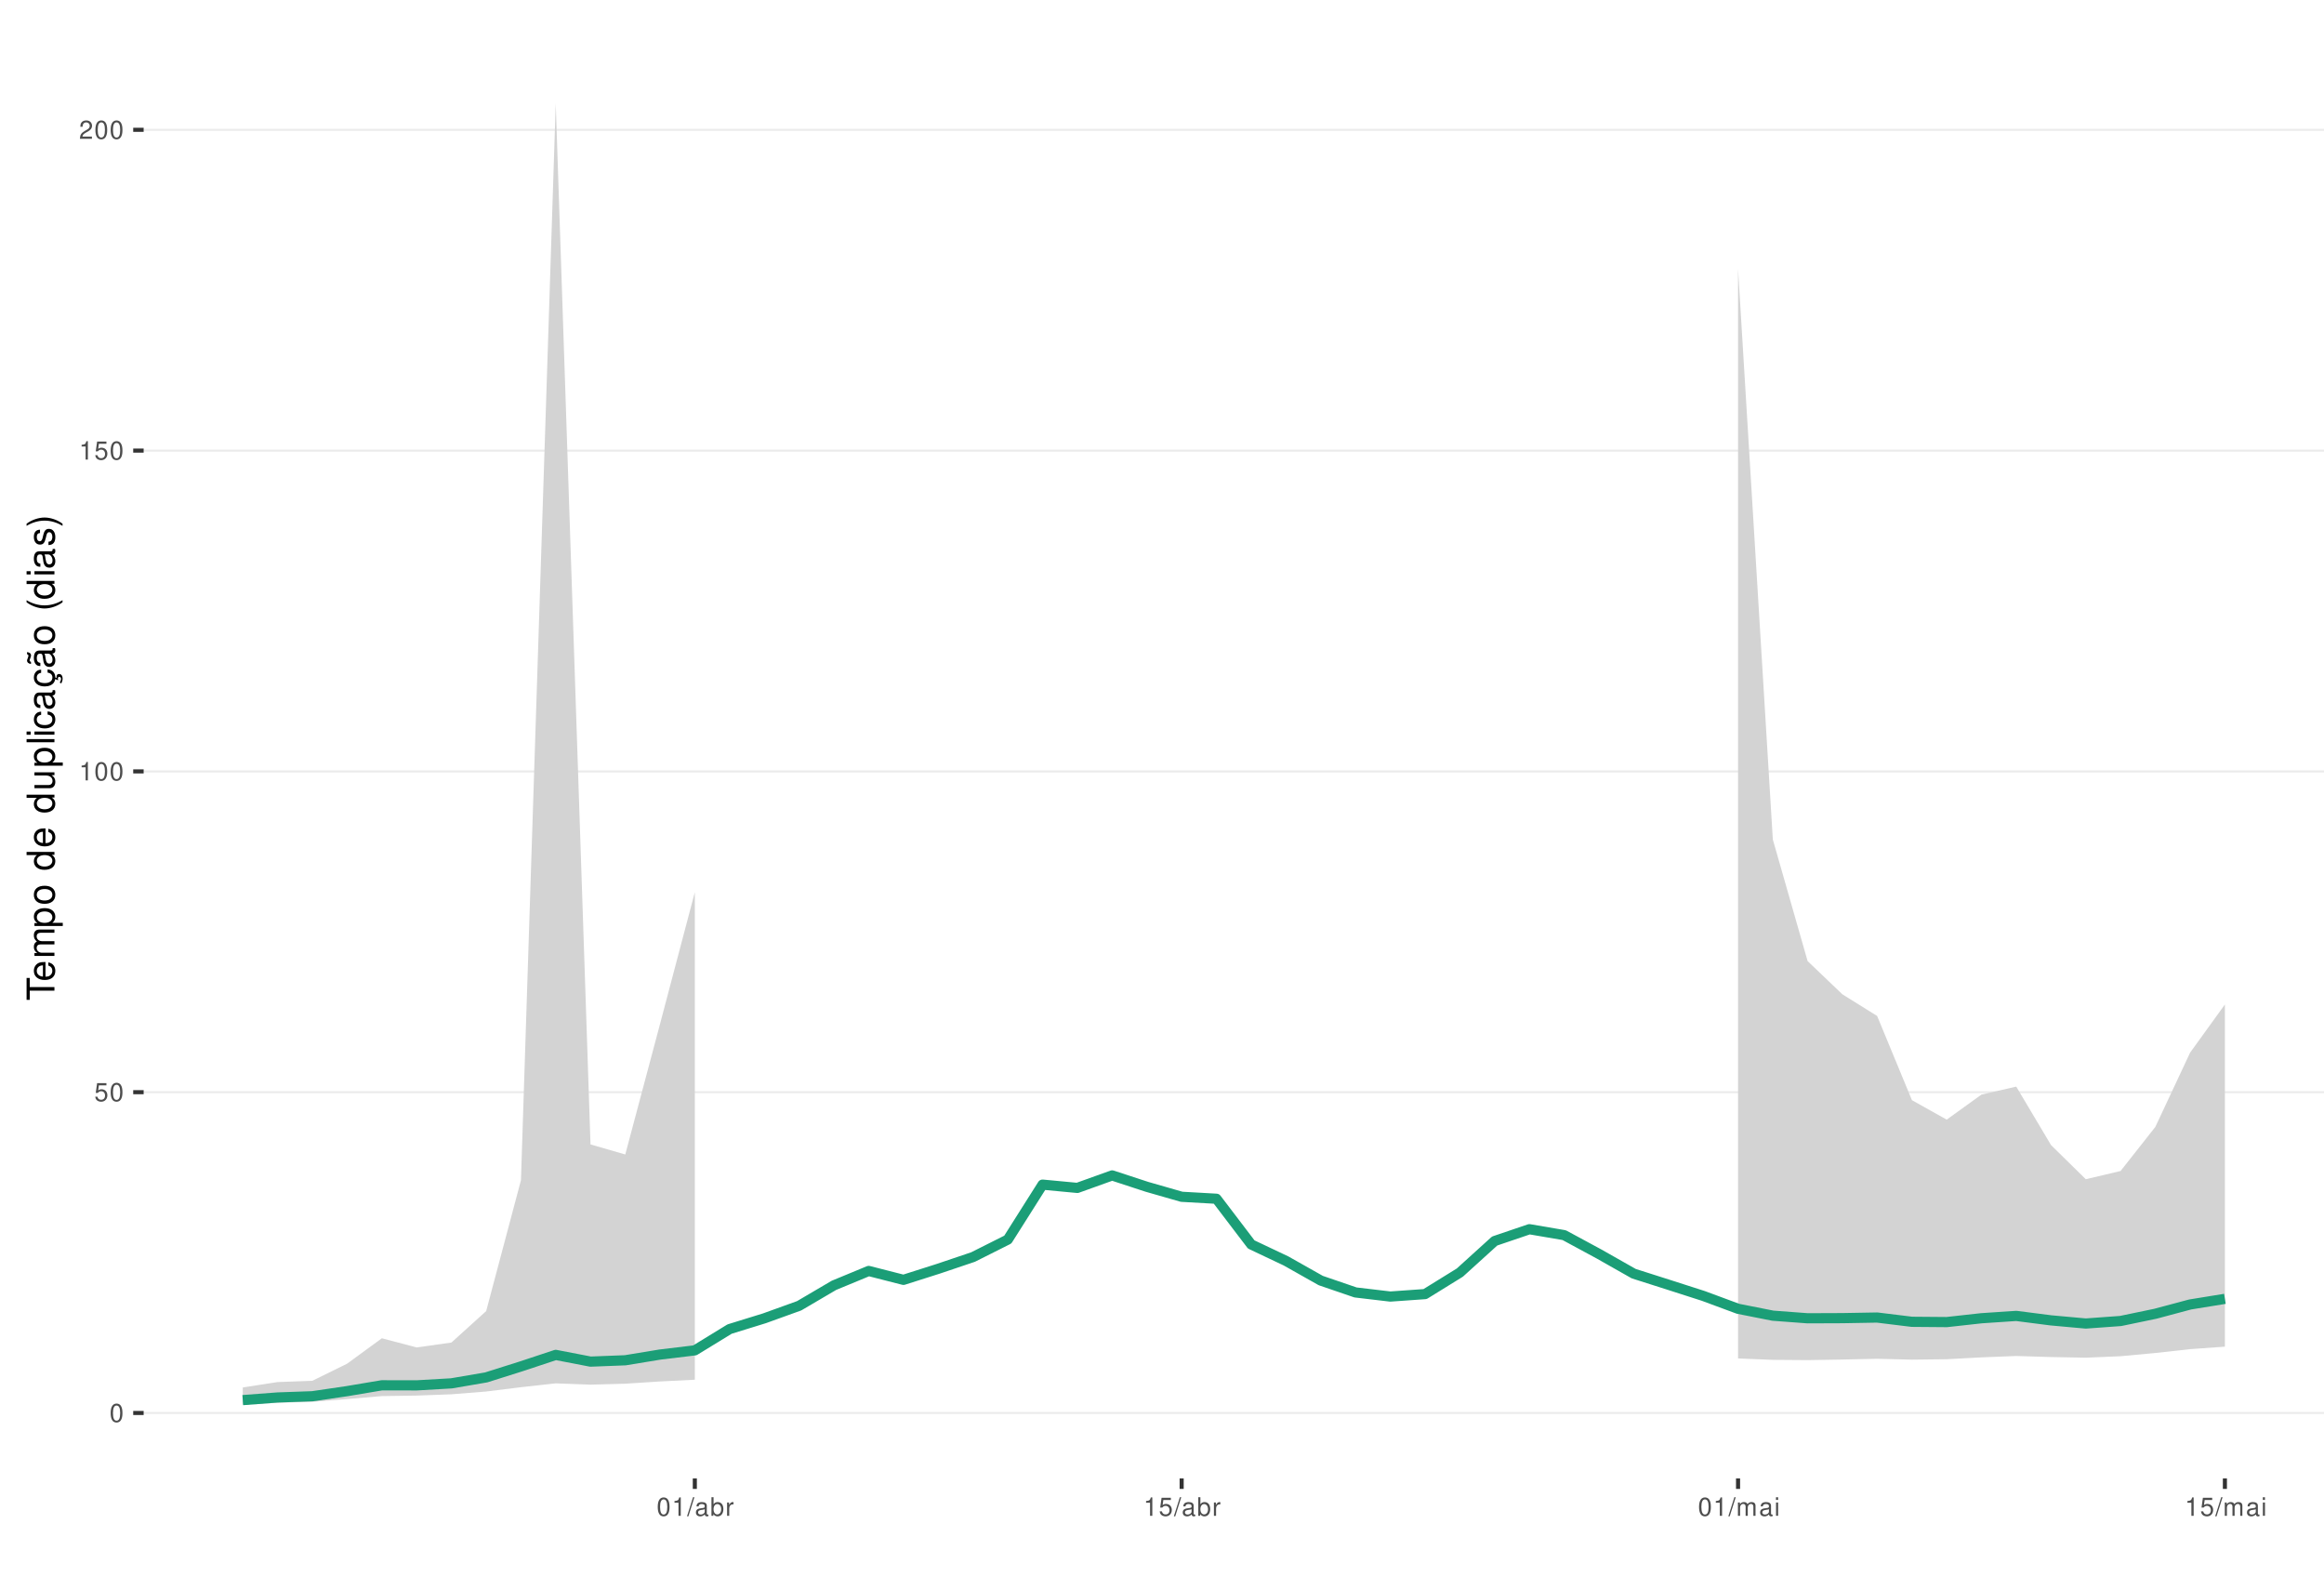
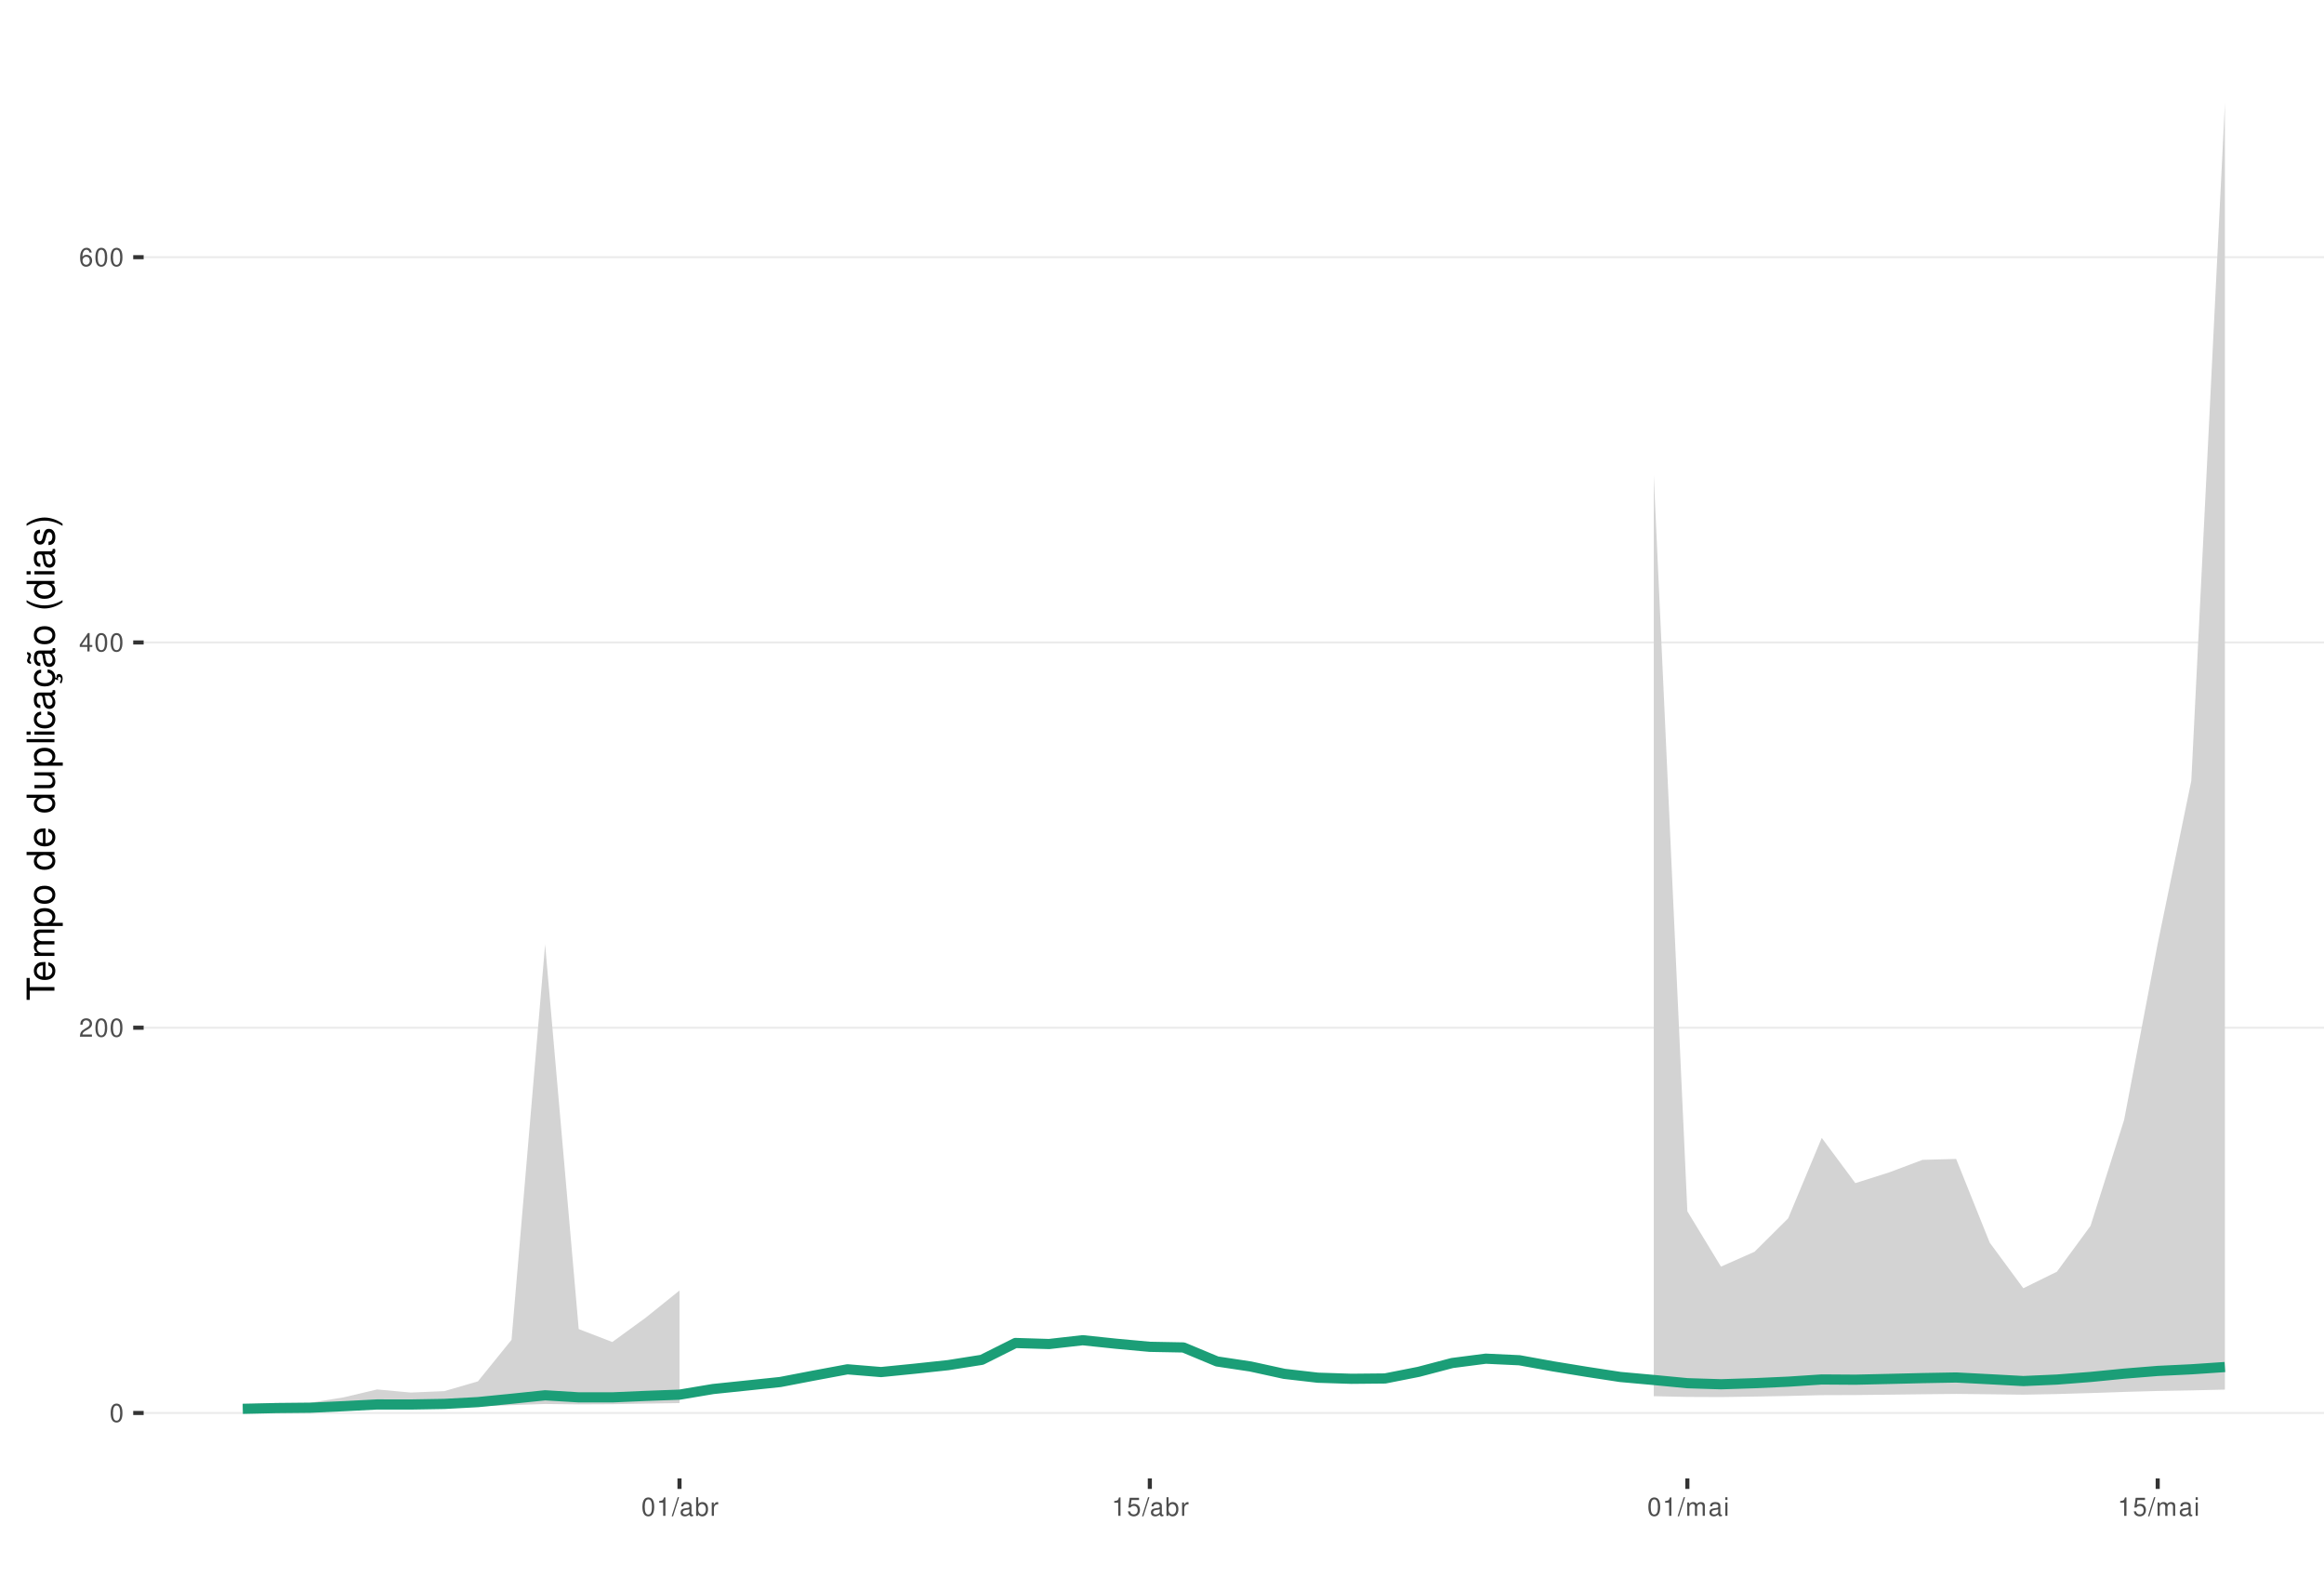
<svg xmlns="http://www.w3.org/2000/svg" xmlns:xlink="http://www.w3.org/1999/xlink" width="609pt" height="413pt" viewBox="0 0 609 413" version="1.1">
  <defs>
    <g>
      <symbol overflow="visible" id="glyph0-0">
        <path style="stroke:none;" d="" />
      </symbol>
      <symbol overflow="visible" id="glyph0-1">
        <path style="stroke:none;" d="M 1.828 -4.812 C 1.391 -4.812 0.984 -4.609 0.75 -4.281 C 0.438 -3.859 0.281 -3.219 0.281 -2.328 C 0.281 -0.703 0.812 0.156 1.828 0.156 C 2.828 0.156 3.375 -0.703 3.375 -2.297 C 3.375 -3.219 3.234 -3.844 2.922 -4.281 C 2.672 -4.625 2.281 -4.812 1.828 -4.812 Z M 1.828 -4.297 C 2.469 -4.297 2.781 -3.641 2.781 -2.344 C 2.781 -0.969 2.469 -0.328 1.812 -0.328 C 1.203 -0.328 0.891 -1 0.891 -2.328 C 0.891 -3.641 1.203 -4.297 1.828 -4.297 Z M 1.828 -4.297 " />
      </symbol>
      <symbol overflow="visible" id="glyph0-2">
+         <path style="stroke:none;" d="M 3.375 -0.578 L 0.891 -0.578 C 0.938 -0.984 1.156 -1.234 1.734 -1.578 L 2.406 -1.953 C 3.062 -2.328 3.406 -2.812 3.406 -3.406 C 3.406 -3.812 3.234 -4.188 2.969 -4.438 C 2.688 -4.688 2.344 -4.812 1.891 -4.812 C 1.297 -4.812 0.844 -4.594 0.578 -4.188 C 0.422 -3.938 0.344 -3.641 0.328 -3.141 L 0.922 -3.141 C 0.938 -3.469 0.984 -3.672 1.062 -3.828 C 1.219 -4.125 1.516 -4.297 1.875 -4.297 C 2.406 -4.297 2.797 -3.906 2.797 -3.391 C 2.797 -3.016 2.578 -2.672 2.156 -2.438 L 1.547 -2.078 C 0.562 -1.516 0.281 -1.062 0.219 0 L 3.375 0 Z M 3.375 -0.578 " />
+       </symbol>
+       <symbol overflow="visible" id="glyph0-3">
+         <path style="stroke:none;" d="M 2.172 -1.172 L 2.172 0 L 2.766 0 L 2.766 -1.172 L 3.469 -1.172 L 3.469 -1.688 L 2.766 -1.688 L 2.766 -4.812 L 2.328 -4.812 L 0.188 -1.781 L 0.188 -1.172 Z M 2.172 -1.688 L 0.703 -1.688 L 2.172 -3.812 Z M 2.172 -1.688 " />
+       </symbol>
+       <symbol overflow="visible" id="glyph0-4">
+         <path style="stroke:none;" d="M 3.312 -3.562 C 3.203 -4.344 2.703 -4.812 1.984 -4.812 C 1.453 -4.812 0.984 -4.562 0.719 -4.125 C 0.406 -3.656 0.281 -3.062 0.281 -2.203 C 0.281 -1.391 0.406 -0.875 0.688 -0.453 C 0.938 -0.047 1.344 0.156 1.875 0.156 C 2.766 0.156 3.422 -0.516 3.422 -1.453 C 3.422 -2.344 2.812 -2.969 1.969 -2.969 C 1.5 -2.969 1.141 -2.797 0.891 -2.438 C 0.891 -3.641 1.266 -4.297 1.938 -4.297 C 2.344 -4.297 2.641 -4.031 2.734 -3.562 Z M 1.891 -2.453 C 2.469 -2.453 2.812 -2.047 2.812 -1.406 C 2.812 -0.812 2.422 -0.359 1.875 -0.359 C 1.328 -0.359 0.922 -0.828 0.922 -1.438 C 0.922 -2.031 1.312 -2.453 1.891 -2.453 Z M 1.891 -2.453 " />
+       </symbol>
+       <symbol overflow="visible" id="glyph0-5">
+         <path style="stroke:none;" d="M 1.719 -3.422 L 1.719 0 L 2.312 0 L 2.312 -4.812 L 1.922 -4.812 C 1.719 -4.078 1.578 -3.969 0.672 -3.859 L 0.672 -3.422 Z M 1.719 -3.422 " />
+       </symbol>
+       <symbol overflow="visible" id="glyph0-6">
+         <path style="stroke:none;" d="M 1.531 -4.859 L -0.047 0.141 L 0.312 0.141 L 1.891 -4.859 Z M 1.531 -4.859 " />
+       </symbol>
+       <symbol overflow="visible" id="glyph0-7">
+         <path style="stroke:none;" d="M 3.562 -0.328 C 3.5 -0.312 3.469 -0.312 3.438 -0.312 C 3.25 -0.312 3.141 -0.406 3.141 -0.578 L 3.141 -2.641 C 3.141 -3.25 2.688 -3.594 1.828 -3.594 C 1.312 -3.594 0.906 -3.438 0.672 -3.188 C 0.516 -3 0.453 -2.797 0.438 -2.453 L 0.984 -2.453 C 1.031 -2.875 1.297 -3.078 1.812 -3.078 C 2.312 -3.078 2.594 -2.891 2.594 -2.562 L 2.594 -2.406 C 2.578 -2.172 2.469 -2.078 2.016 -2.031 C 1.219 -1.922 1.109 -1.891 0.891 -1.812 C 0.484 -1.641 0.281 -1.328 0.281 -0.875 C 0.281 -0.25 0.719 0.156 1.422 0.156 C 1.859 0.156 2.219 0 2.609 -0.359 C 2.656 0 2.828 0.156 3.188 0.156 C 3.297 0.156 3.375 0.141 3.562 0.094 Z M 2.594 -1.094 C 2.594 -0.906 2.531 -0.797 2.375 -0.641 C 2.141 -0.438 1.875 -0.328 1.547 -0.328 C 1.109 -0.328 0.859 -0.547 0.859 -0.891 C 0.859 -1.266 1.094 -1.438 1.703 -1.531 C 2.297 -1.609 2.406 -1.641 2.594 -1.719 Z M 2.594 -1.094 " />
+       </symbol>
+       <symbol overflow="visible" id="glyph0-8">
+         <path style="stroke:none;" d="M 0.359 -4.859 L 0.359 0 L 0.859 0 L 0.859 -0.453 C 1.125 -0.047 1.484 0.156 1.969 0.156 C 2.875 0.156 3.484 -0.594 3.484 -1.75 C 3.484 -2.891 2.922 -3.594 1.984 -3.594 C 1.516 -3.594 1.172 -3.406 0.906 -3.016 L 0.906 -4.859 Z M 1.891 -3.062 C 2.5 -3.062 2.906 -2.531 2.906 -1.703 C 2.906 -0.906 2.484 -0.359 1.891 -0.359 C 1.297 -0.359 0.906 -0.906 0.906 -1.719 C 0.906 -2.531 1.297 -3.062 1.891 -3.062 Z M 1.891 -3.062 " />
+       </symbol>
+       <symbol overflow="visible" id="glyph0-9">
+         <path style="stroke:none;" d="M 0.453 -3.484 L 0.453 0 L 1.016 0 L 1.016 -1.812 C 1.031 -2.656 1.375 -3.016 2.141 -3 L 2.141 -3.562 C 2.047 -3.578 1.984 -3.594 1.922 -3.594 C 1.562 -3.594 1.297 -3.375 0.969 -2.859 L 0.969 -3.484 Z M 0.453 -3.484 " />
+       </symbol>
+       <symbol overflow="visible" id="glyph0-10">
        <path style="stroke:none;" d="M 3.172 -4.719 L 0.734 -4.719 L 0.375 -2.156 L 0.922 -2.156 C 1.188 -2.469 1.422 -2.594 1.797 -2.594 C 2.422 -2.594 2.812 -2.156 2.812 -1.453 C 2.812 -0.781 2.422 -0.359 1.781 -0.359 C 1.266 -0.359 0.953 -0.625 0.812 -1.156 L 0.234 -1.156 C 0.312 -0.766 0.375 -0.578 0.516 -0.406 C 0.781 -0.047 1.266 0.156 1.797 0.156 C 2.75 0.156 3.422 -0.547 3.422 -1.531 C 3.422 -2.469 2.797 -3.109 1.891 -3.109 C 1.562 -3.109 1.297 -3.016 1.016 -2.828 L 1.203 -4.141 L 3.172 -4.141 Z M 3.172 -4.719 " />
      </symbol>
-       <symbol overflow="visible" id="glyph0-3">
-         <path style="stroke:none;" d="M 1.719 -3.422 L 1.719 0 L 2.312 0 L 2.312 -4.812 L 1.922 -4.812 C 1.719 -4.078 1.578 -3.969 0.672 -3.859 L 0.672 -3.422 Z M 1.719 -3.422 " />
-       </symbol>
-       <symbol overflow="visible" id="glyph0-4">
-         <path style="stroke:none;" d="M 3.375 -0.578 L 0.891 -0.578 C 0.938 -0.984 1.156 -1.234 1.734 -1.578 L 2.406 -1.953 C 3.062 -2.328 3.406 -2.812 3.406 -3.406 C 3.406 -3.812 3.234 -4.188 2.969 -4.438 C 2.688 -4.688 2.344 -4.812 1.891 -4.812 C 1.297 -4.812 0.844 -4.594 0.578 -4.188 C 0.422 -3.938 0.344 -3.641 0.328 -3.141 L 0.922 -3.141 C 0.938 -3.469 0.984 -3.672 1.062 -3.828 C 1.219 -4.125 1.516 -4.297 1.875 -4.297 C 2.406 -4.297 2.797 -3.906 2.797 -3.391 C 2.797 -3.016 2.578 -2.672 2.156 -2.438 L 1.547 -2.078 C 0.562 -1.516 0.281 -1.062 0.219 0 L 3.375 0 Z M 3.375 -0.578 " />
-       </symbol>
-       <symbol overflow="visible" id="glyph0-5">
-         <path style="stroke:none;" d="M 1.531 -4.859 L -0.047 0.141 L 0.312 0.141 L 1.891 -4.859 Z M 1.531 -4.859 " />
-       </symbol>
-       <symbol overflow="visible" id="glyph0-6">
-         <path style="stroke:none;" d="M 3.562 -0.328 C 3.5 -0.312 3.469 -0.312 3.438 -0.312 C 3.25 -0.312 3.141 -0.406 3.141 -0.578 L 3.141 -2.641 C 3.141 -3.25 2.688 -3.594 1.828 -3.594 C 1.312 -3.594 0.906 -3.438 0.672 -3.188 C 0.516 -3 0.453 -2.797 0.438 -2.453 L 0.984 -2.453 C 1.031 -2.875 1.297 -3.078 1.812 -3.078 C 2.312 -3.078 2.594 -2.891 2.594 -2.562 L 2.594 -2.406 C 2.578 -2.172 2.469 -2.078 2.016 -2.031 C 1.219 -1.922 1.109 -1.891 0.891 -1.812 C 0.484 -1.641 0.281 -1.328 0.281 -0.875 C 0.281 -0.25 0.719 0.156 1.422 0.156 C 1.859 0.156 2.219 0 2.609 -0.359 C 2.656 0 2.828 0.156 3.188 0.156 C 3.297 0.156 3.375 0.141 3.562 0.094 Z M 2.594 -1.094 C 2.594 -0.906 2.531 -0.797 2.375 -0.641 C 2.141 -0.438 1.875 -0.328 1.547 -0.328 C 1.109 -0.328 0.859 -0.547 0.859 -0.891 C 0.859 -1.266 1.094 -1.438 1.703 -1.531 C 2.297 -1.609 2.406 -1.641 2.594 -1.719 Z M 2.594 -1.094 " />
-       </symbol>
-       <symbol overflow="visible" id="glyph0-7">
-         <path style="stroke:none;" d="M 0.359 -4.859 L 0.359 0 L 0.859 0 L 0.859 -0.453 C 1.125 -0.047 1.484 0.156 1.969 0.156 C 2.875 0.156 3.484 -0.594 3.484 -1.75 C 3.484 -2.891 2.922 -3.594 1.984 -3.594 C 1.516 -3.594 1.172 -3.406 0.906 -3.016 L 0.906 -4.859 Z M 1.891 -3.062 C 2.5 -3.062 2.906 -2.531 2.906 -1.703 C 2.906 -0.906 2.484 -0.359 1.891 -0.359 C 1.297 -0.359 0.906 -0.906 0.906 -1.719 C 0.906 -2.531 1.297 -3.062 1.891 -3.062 Z M 1.891 -3.062 " />
-       </symbol>
-       <symbol overflow="visible" id="glyph0-8">
-         <path style="stroke:none;" d="M 0.453 -3.484 L 0.453 0 L 1.016 0 L 1.016 -1.812 C 1.031 -2.656 1.375 -3.016 2.141 -3 L 2.141 -3.562 C 2.047 -3.578 1.984 -3.594 1.922 -3.594 C 1.562 -3.594 1.297 -3.375 0.969 -2.859 L 0.969 -3.484 Z M 0.453 -3.484 " />
-       </symbol>
-       <symbol overflow="visible" id="glyph0-9">
+       <symbol overflow="visible" id="glyph0-11">
        <path style="stroke:none;" d="M 0.469 -3.484 L 0.469 0 L 1.031 0 L 1.031 -2.188 C 1.031 -2.703 1.391 -3.109 1.844 -3.109 C 2.25 -3.109 2.484 -2.844 2.484 -2.406 L 2.484 0 L 3.047 0 L 3.047 -2.188 C 3.047 -2.703 3.422 -3.109 3.875 -3.109 C 4.266 -3.109 4.516 -2.844 4.516 -2.406 L 4.516 0 L 5.078 0 L 5.078 -2.609 C 5.078 -3.234 4.719 -3.594 4.062 -3.594 C 3.594 -3.594 3.312 -3.453 2.984 -3.062 C 2.781 -3.422 2.5 -3.594 2.047 -3.594 C 1.578 -3.594 1.266 -3.422 0.984 -3 L 0.984 -3.484 Z M 0.469 -3.484 " />
      </symbol>
-       <symbol overflow="visible" id="glyph0-10">
+       <symbol overflow="visible" id="glyph0-12">
        <path style="stroke:none;" d="M 1 -3.484 L 0.453 -3.484 L 0.453 0 L 1 0 Z M 1 -4.859 L 0.438 -4.859 L 0.438 -4.156 L 1 -4.156 Z M 1 -4.859 " />
      </symbol>
      <symbol overflow="visible" id="glyph1-0">
        <path style="stroke:none;" d="" />
      </symbol>
      <symbol overflow="visible" id="glyph1-1">
        <path style="stroke:none;" d="M -6.469 -3.547 L -6.469 -5.938 L -7.297 -5.938 L -7.297 -0.203 L -6.469 -0.203 L -6.469 -2.609 L 0 -2.609 L 0 -3.547 Z M -6.469 -3.547 " />
      </symbol>
      <symbol overflow="visible" id="glyph1-2">
        <path style="stroke:none;" d="M -2.344 -5.125 C -3.141 -5.125 -3.625 -5.062 -4.016 -4.922 C -4.875 -4.578 -5.391 -3.781 -5.391 -2.797 C -5.391 -1.344 -4.281 -0.406 -2.547 -0.406 C -0.812 -0.406 0.234 -1.297 0.234 -2.781 C 0.234 -3.984 -0.453 -4.812 -1.594 -5.016 L -1.594 -4.188 C -0.906 -3.953 -0.547 -3.484 -0.547 -2.812 C -0.547 -2.281 -0.781 -1.828 -1.219 -1.547 C -1.516 -1.344 -1.812 -1.281 -2.344 -1.266 Z M -3.016 -1.297 C -3.984 -1.359 -4.625 -1.953 -4.625 -2.797 C -4.625 -3.641 -3.953 -4.234 -3.016 -4.234 Z M -3.016 -1.297 " />
      </symbol>
      <symbol overflow="visible" id="glyph1-3">
        <path style="stroke:none;" d="M -5.234 -0.703 L 0 -0.703 L 0 -1.547 L -3.297 -1.547 C -4.047 -1.547 -4.656 -2.094 -4.656 -2.766 C -4.656 -3.391 -4.281 -3.734 -3.609 -3.734 L 0 -3.734 L 0 -4.578 L -3.297 -4.578 C -4.047 -4.578 -4.656 -5.125 -4.656 -5.812 C -4.656 -6.422 -4.266 -6.781 -3.609 -6.781 L 0 -6.781 L 0 -7.625 L -3.938 -7.625 C -4.875 -7.625 -5.391 -7.078 -5.391 -6.094 C -5.391 -5.406 -5.188 -4.984 -4.594 -4.484 C -5.156 -4.188 -5.391 -3.766 -5.391 -3.078 C -5.391 -2.375 -5.125 -1.906 -4.5 -1.469 L -5.234 -1.469 Z M -5.234 -0.703 " />
      </symbol>
      <symbol overflow="visible" id="glyph1-4">
        <path style="stroke:none;" d="M 2.188 -0.547 L 2.188 -1.375 L -0.547 -1.375 C -0.016 -1.812 0.234 -2.312 0.234 -2.984 C 0.234 -4.344 -0.859 -5.234 -2.531 -5.234 C -4.297 -5.234 -5.391 -4.375 -5.391 -2.984 C -5.391 -2.266 -5.062 -1.703 -4.453 -1.312 L -5.234 -1.312 L -5.234 -0.547 Z M -4.609 -2.844 C -4.609 -3.766 -3.797 -4.359 -2.547 -4.359 C -1.359 -4.359 -0.547 -3.75 -0.547 -2.844 C -0.547 -1.953 -1.344 -1.375 -2.578 -1.375 C -3.812 -1.375 -4.609 -1.953 -4.609 -2.844 Z M -4.609 -2.844 " />
      </symbol>
      <symbol overflow="visible" id="glyph1-5">
        <path style="stroke:none;" d="M -5.391 -2.719 C -5.391 -1.234 -4.344 -0.359 -2.578 -0.359 C -0.812 -0.359 0.234 -1.234 0.234 -2.734 C 0.234 -4.203 -0.812 -5.094 -2.547 -5.094 C -4.359 -5.094 -5.391 -4.234 -5.391 -2.719 Z M -4.625 -2.734 C -4.625 -3.672 -3.844 -4.234 -2.547 -4.234 C -1.312 -4.234 -0.547 -3.656 -0.547 -2.734 C -0.547 -1.797 -1.312 -1.234 -2.578 -1.234 C -3.844 -1.234 -4.625 -1.797 -4.625 -2.734 Z M -4.625 -2.734 " />
      </symbol>
      <symbol overflow="visible" id="glyph1-6">
        <path style="stroke:none;" d="" />
      </symbol>
      <symbol overflow="visible" id="glyph1-7">
        <path style="stroke:none;" d="M -7.297 -4.953 L -7.297 -4.125 L -4.578 -4.125 C -5.109 -3.766 -5.391 -3.203 -5.391 -2.516 C -5.391 -1.156 -4.297 -0.266 -2.625 -0.266 C -0.859 -0.266 0.234 -1.125 0.234 -2.547 C 0.234 -3.266 -0.047 -3.766 -0.688 -4.203 L 0 -4.203 L 0 -4.953 Z M -4.609 -2.656 C -4.609 -3.547 -3.812 -4.125 -2.562 -4.125 C -1.344 -4.125 -0.547 -3.547 -0.547 -2.656 C -0.547 -1.734 -1.359 -1.125 -2.578 -1.125 C -3.797 -1.125 -4.609 -1.734 -4.609 -2.656 Z M -4.609 -2.656 " />
      </symbol>
      <symbol overflow="visible" id="glyph1-8">
        <path style="stroke:none;" d="M 0 -4.812 L -5.234 -4.812 L -5.234 -3.984 L -2.266 -3.984 C -1.203 -3.984 -0.5 -3.438 -0.5 -2.562 C -0.5 -1.906 -0.906 -1.484 -1.531 -1.484 L -5.234 -1.484 L -5.234 -0.656 L -1.203 -0.656 C -0.328 -0.656 0.234 -1.297 0.234 -2.312 C 0.234 -3.094 -0.047 -3.578 -0.734 -4.062 L 0 -4.062 Z M 0 -4.812 " />
      </symbol>
      <symbol overflow="visible" id="glyph1-9">
        <path style="stroke:none;" d="M -7.297 -1.516 L -7.297 -0.688 L 0 -0.688 L 0 -1.516 Z M -7.297 -1.516 " />
      </symbol>
      <symbol overflow="visible" id="glyph1-10">
        <path style="stroke:none;" d="M -5.234 -1.5 L -5.234 -0.672 L 0 -0.672 L 0 -1.5 Z M -7.297 -1.5 L -7.297 -0.656 L -6.234 -0.656 L -6.234 -1.5 Z M -7.297 -1.5 " />
      </symbol>
      <symbol overflow="visible" id="glyph1-11">
        <path style="stroke:none;" d="M -3.484 -4.703 C -3.984 -4.672 -4.312 -4.562 -4.609 -4.359 C -5.094 -4 -5.391 -3.375 -5.391 -2.641 C -5.391 -1.219 -4.266 -0.312 -2.531 -0.312 C -0.844 -0.312 0.234 -1.203 0.234 -2.625 C 0.234 -3.875 -0.516 -4.672 -1.797 -4.766 L -1.797 -3.938 C -0.953 -3.797 -0.547 -3.359 -0.547 -2.656 C -0.547 -1.734 -1.297 -1.188 -2.531 -1.188 C -3.844 -1.188 -4.625 -1.719 -4.625 -2.625 C -4.625 -3.328 -4.203 -3.766 -3.484 -3.875 Z M -3.484 -4.703 " />
      </symbol>
      <symbol overflow="visible" id="glyph1-12">
        <path style="stroke:none;" d="M -0.484 -5.344 C -0.469 -5.266 -0.469 -5.219 -0.469 -5.172 C -0.469 -4.875 -0.625 -4.719 -0.875 -4.719 L -3.953 -4.719 C -4.891 -4.719 -5.391 -4.047 -5.391 -2.75 C -5.391 -1.984 -5.172 -1.375 -4.781 -1.016 C -4.516 -0.766 -4.203 -0.672 -3.688 -0.656 L -3.688 -1.484 C -4.328 -1.562 -4.625 -1.938 -4.625 -2.719 C -4.625 -3.484 -4.344 -3.891 -3.844 -3.891 L -3.625 -3.891 C -3.266 -3.875 -3.125 -3.703 -3.047 -3.016 C -2.891 -1.844 -2.844 -1.656 -2.719 -1.344 C -2.453 -0.734 -2 -0.422 -1.312 -0.422 C -0.375 -0.422 0.234 -1.078 0.234 -2.141 C 0.234 -2.797 0 -3.328 -0.547 -3.922 C 0 -3.984 0.234 -4.234 0.234 -4.781 C 0.234 -4.953 0.203 -5.062 0.141 -5.344 Z M -1.656 -3.891 C -1.375 -3.891 -1.203 -3.812 -0.969 -3.562 C -0.656 -3.219 -0.5 -2.812 -0.5 -2.312 C -0.5 -1.672 -0.812 -1.297 -1.344 -1.297 C -1.891 -1.297 -2.172 -1.656 -2.297 -2.547 C -2.422 -3.438 -2.453 -3.609 -2.594 -3.891 Z M -1.656 -3.891 " />
      </symbol>
      <symbol overflow="visible" id="glyph1-13">
        <path style="stroke:none;" d="M 0.234 -2.641 C 0.234 -3.875 -0.547 -4.703 -1.797 -4.766 L -1.797 -3.938 C -0.953 -3.797 -0.531 -3.359 -0.531 -2.656 C -0.531 -1.734 -1.281 -1.188 -2.516 -1.188 C -3.844 -1.188 -4.625 -1.719 -4.625 -2.625 C -4.625 -3.328 -4.203 -3.766 -3.484 -3.875 L -3.484 -4.703 C -3.984 -4.672 -4.312 -4.562 -4.609 -4.359 C -5.094 -4 -5.391 -3.375 -5.391 -2.641 C -5.391 -1.219 -4.266 -0.312 -2.531 -0.312 C -1.469 -0.312 -0.625 -0.672 -0.156 -1.312 C 0.047 -1.594 0.125 -1.812 0.203 -2.25 L 0.922 -1.938 L 0.984 -2.062 C 0.938 -2.188 0.906 -2.25 0.906 -2.375 C 0.906 -2.656 1.047 -2.828 1.281 -2.828 C 1.547 -2.828 1.734 -2.594 1.734 -2.297 C 1.734 -2.031 1.672 -1.844 1.438 -1.406 L 1.406 -1.312 L 1.812 -1.094 C 2.078 -1.75 2.141 -1.953 2.141 -2.344 C 2.141 -3.109 1.781 -3.578 1.203 -3.578 C 0.781 -3.578 0.547 -3.297 0.547 -2.797 C 0.547 -2.703 0.547 -2.641 0.562 -2.516 Z M 0.234 -2.641 " />
      </symbol>
      <symbol overflow="visible" id="glyph1-14">
        <path style="stroke:none;" d="M -0.484 -5.344 C -0.469 -5.266 -0.469 -5.219 -0.469 -5.172 C -0.469 -4.875 -0.625 -4.719 -0.875 -4.719 L -3.953 -4.719 C -4.891 -4.719 -5.391 -4.047 -5.391 -2.75 C -5.391 -1.984 -5.172 -1.375 -4.781 -1.016 C -4.516 -0.766 -4.203 -0.672 -3.688 -0.656 L -3.688 -1.484 C -4.328 -1.562 -4.625 -1.938 -4.625 -2.719 C -4.625 -3.484 -4.344 -3.891 -3.844 -3.891 L -3.625 -3.891 C -3.266 -3.875 -3.125 -3.703 -3.047 -3.016 C -2.891 -1.844 -2.844 -1.656 -2.719 -1.344 C -2.453 -0.734 -2 -0.422 -1.312 -0.422 C -0.375 -0.422 0.234 -1.078 0.234 -2.141 C 0.234 -2.797 0 -3.328 -0.547 -3.922 C 0 -3.984 0.234 -4.234 0.234 -4.781 C 0.234 -4.953 0.203 -5.062 0.141 -5.344 Z M -1.656 -3.891 C -1.375 -3.891 -1.203 -3.812 -0.969 -3.562 C -0.656 -3.219 -0.5 -2.812 -0.5 -2.312 C -0.5 -1.672 -0.812 -1.297 -1.344 -1.297 C -1.891 -1.297 -2.172 -1.656 -2.297 -2.547 C -2.422 -3.438 -2.453 -3.609 -2.594 -3.891 Z M -7.172 -3.75 C -6.922 -3.672 -6.812 -3.547 -6.812 -3.375 C -6.812 -3.25 -6.875 -2.984 -6.984 -2.734 C -7.156 -2.312 -7.172 -2.25 -7.172 -2.047 C -7.172 -1.594 -6.797 -1.297 -6.141 -1.188 L -6.141 -1.766 C -6.375 -1.812 -6.5 -1.938 -6.5 -2.094 C -6.5 -2.203 -6.469 -2.344 -6.375 -2.578 C -6.156 -3.156 -6.125 -3.234 -6.125 -3.438 C -6.125 -3.922 -6.484 -4.219 -7.172 -4.312 Z M -7.172 -3.75 " />
      </symbol>
      <symbol overflow="visible" id="glyph1-15">
        <path style="stroke:none;" d="M -7.297 -2.359 C -5.984 -1.359 -4.156 -0.734 -2.594 -0.734 C -1.016 -0.734 0.812 -1.359 2.125 -2.359 L 2.125 -2.906 C 0.688 -2.031 -0.984 -1.547 -2.594 -1.547 C -4.188 -1.547 -5.875 -2.031 -7.297 -2.906 Z M -7.297 -2.359 " />
      </symbol>
      <symbol overflow="visible" id="glyph1-16">
        <path style="stroke:none;" d="M -3.781 -4.375 C -4.812 -4.375 -5.391 -3.688 -5.391 -2.484 C -5.391 -1.266 -4.766 -0.469 -3.797 -0.469 C -2.969 -0.469 -2.578 -0.891 -2.281 -2.125 L -2.094 -2.906 C -1.953 -3.484 -1.734 -3.719 -1.375 -3.719 C -0.875 -3.719 -0.547 -3.234 -0.547 -2.5 C -0.547 -2.047 -0.672 -1.672 -0.891 -1.453 C -1.047 -1.328 -1.188 -1.266 -1.562 -1.219 L -1.562 -0.344 C -0.344 -0.375 0.234 -1.062 0.234 -2.438 C 0.234 -3.75 -0.422 -4.594 -1.438 -4.594 C -2.203 -4.594 -2.641 -4.156 -2.891 -3.109 L -3.078 -2.312 C -3.234 -1.625 -3.453 -1.344 -3.828 -1.344 C -4.312 -1.344 -4.625 -1.766 -4.625 -2.453 C -4.625 -3.125 -4.328 -3.484 -3.781 -3.5 Z M -3.781 -4.375 " />
      </symbol>
      <symbol overflow="visible" id="glyph1-17">
        <path style="stroke:none;" d="M 2.125 -0.938 C 0.812 -1.938 -1.016 -2.562 -2.578 -2.562 C -4.156 -2.562 -5.984 -1.938 -7.297 -0.938 L -7.297 -0.375 C -5.859 -1.266 -4.188 -1.75 -2.578 -1.75 C -0.984 -1.75 0.703 -1.266 2.125 -0.375 Z M 2.125 -0.938 " />
      </symbol>
    </g>
    <clipPath id="clip1">
      <path d="M 37.645 9.961 L 609 9.961 L 609 387.328 L 37.645 387.328 Z M 37.645 9.961 " />
    </clipPath>
    <clipPath id="clip2">
      <path d="M 37.645 369 L 609 369 L 609 371 L 37.645 371 Z M 37.645 369 " />
    </clipPath>
    <clipPath id="clip3">
-       <path d="M 37.645 285 L 609 285 L 609 287 L 37.645 287 Z M 37.645 285 " />
+       <path d="M 37.645 268 L 609 268 L 609 270 L 37.645 270 Z M 37.645 268 " />
    </clipPath>
    <clipPath id="clip4">
-       <path d="M 37.645 201 L 609 201 L 609 203 L 37.645 203 Z M 37.645 201 " />
+       <path d="M 37.645 168 L 609 168 L 609 169 L 37.645 169 Z M 37.645 168 " />
    </clipPath>
    <clipPath id="clip5">
-       <path d="M 37.645 117 L 609 117 L 609 119 L 37.645 119 Z M 37.645 117 " />
-     </clipPath>
-     <clipPath id="clip6">
-       <path d="M 37.645 33 L 609 33 L 609 35 L 37.645 35 Z M 37.645 33 " />
+       <path d="M 37.645 67 L 609 67 L 609 68 L 37.645 68 Z M 37.645 67 " />
    </clipPath>
  </defs>
  <g id="surface79">
    <rect x="0" y="0" width="609" height="413" style="fill:rgb(100%,100%,100%);fill-opacity:1;stroke:none;" />
    <rect x="0" y="0" width="609" height="413" style="fill:rgb(100%,100%,100%);fill-opacity:1;stroke:none;" />
    <path style="fill:none;stroke-width:1.067;stroke-linecap:round;stroke-linejoin:round;stroke:rgb(100%,100%,100%);stroke-opacity:1;stroke-miterlimit:10;" d="M 0 413 L 609 413 L 609 0 L 0 0 Z M 0 413 " />
    <g clip-path="url(#clip1)" clip-rule="nonzero">
      <path style=" stroke:none;fill-rule:nonzero;fill:rgb(100%,100%,100%);fill-opacity:1;" d="M 37.645 387.328 L 609 387.328 L 609 9.961 L 37.645 9.961 Z M 37.645 387.328 " />
    </g>
    <g clip-path="url(#clip2)" clip-rule="nonzero">
      <path style="fill:none;stroke-width:0.533;stroke-linecap:butt;stroke-linejoin:round;stroke:rgb(92.157%,92.157%,92.157%);stroke-opacity:1;stroke-miterlimit:10;" d="M 37.645 370.176 L 609 370.176 " />
    </g>
    <g clip-path="url(#clip3)" clip-rule="nonzero">
-       <path style="fill:none;stroke-width:0.533;stroke-linecap:butt;stroke-linejoin:round;stroke:rgb(92.157%,92.157%,92.157%);stroke-opacity:1;stroke-miterlimit:10;" d="M 37.645 286.133 L 609 286.133 " />
+       <path style="fill:none;stroke-width:0.533;stroke-linecap:butt;stroke-linejoin:round;stroke:rgb(92.157%,92.157%,92.157%);stroke-opacity:1;stroke-miterlimit:10;" d="M 37.645 269.242 L 609 269.242 " />
    </g>
    <g clip-path="url(#clip4)" clip-rule="nonzero">
-       <path style="fill:none;stroke-width:0.533;stroke-linecap:butt;stroke-linejoin:round;stroke:rgb(92.157%,92.157%,92.157%);stroke-opacity:1;stroke-miterlimit:10;" d="M 37.645 202.094 L 609 202.094 " />
+       <path style="fill:none;stroke-width:0.533;stroke-linecap:butt;stroke-linejoin:round;stroke:rgb(92.157%,92.157%,92.157%);stroke-opacity:1;stroke-miterlimit:10;" d="M 37.645 168.312 L 609 168.312 " />
    </g>
    <g clip-path="url(#clip5)" clip-rule="nonzero">
-       <path style="fill:none;stroke-width:0.533;stroke-linecap:butt;stroke-linejoin:round;stroke:rgb(92.157%,92.157%,92.157%);stroke-opacity:1;stroke-miterlimit:10;" d="M 37.645 118.051 L 609 118.051 " />
-     </g>
-     <g clip-path="url(#clip6)" clip-rule="nonzero">
-       <path style="fill:none;stroke-width:0.533;stroke-linecap:butt;stroke-linejoin:round;stroke:rgb(92.157%,92.157%,92.157%);stroke-opacity:1;stroke-miterlimit:10;" d="M 37.645 34.012 L 609 34.012 " />
-     </g>
-     <path style=" stroke:none;fill-rule:nonzero;fill:rgb(82.745%,82.745%,82.745%);fill-opacity:1;" d="M 63.617 363.492 L 72.727 362.078 L 81.84 361.746 L 90.953 357.262 L 100.066 350.602 L 109.18 353.004 L 118.289 351.723 L 127.402 343.477 L 136.516 309.199 L 145.629 27.117 L 154.742 299.82 L 163.852 302.453 L 172.965 268.246 L 182.078 233.742 L 182.078 361.461 L 172.965 361.918 L 163.852 362.504 L 154.742 362.754 L 145.629 362.414 L 136.516 363.422 L 127.402 364.551 L 118.289 365.281 L 109.18 365.617 L 100.066 365.75 L 90.953 366.527 L 81.84 367.242 L 72.727 367.496 L 63.617 367.957 Z M 63.617 363.492 " />
-     <path style=" stroke:none;fill-rule:nonzero;fill:rgb(82.745%,82.745%,82.745%);fill-opacity:1;" d="M 455.453 70.406 L 464.566 219.934 L 473.68 251.789 L 482.793 260.492 L 491.902 266.168 L 501.016 288.223 L 510.129 293.324 L 519.242 286.758 L 528.355 284.676 L 537.465 299.984 L 546.578 308.934 L 555.691 306.781 L 564.805 295.227 L 573.918 275.766 L 583.031 263.156 L 583.031 352.801 L 573.918 353.449 L 564.805 354.461 L 555.691 355.305 L 546.578 355.691 L 537.465 355.52 L 528.355 355.246 L 519.242 355.605 L 510.129 356.094 L 501.016 356.203 L 491.902 355.973 L 482.793 356.176 L 473.68 356.328 L 464.566 356.258 L 455.453 355.887 Z M 455.453 70.406 " />
-     <path style="fill:none;stroke-width:2.667;stroke-linecap:butt;stroke-linejoin:round;stroke:rgb(10.588%,61.961%,46.667%);stroke-opacity:1;stroke-miterlimit:10;" d="M 63.617 366.805 L 72.727 366.117 L 81.84 365.793 L 90.953 364.453 L 100.066 362.922 L 109.18 362.941 L 118.289 362.414 L 127.402 360.855 L 136.516 357.98 L 145.629 354.961 L 154.742 356.719 L 163.852 356.367 L 172.965 354.867 L 182.078 353.77 L 191.191 348.191 L 200.305 345.375 L 209.418 342.09 L 218.527 336.738 L 227.641 332.969 L 236.754 335.297 L 245.867 332.398 L 254.98 329.324 L 264.09 324.75 L 273.203 310.352 L 282.316 311.211 L 291.43 307.938 L 300.543 310.922 L 309.652 313.535 L 318.766 314.051 L 327.879 326.023 L 336.992 330.34 L 346.105 335.48 L 355.215 338.598 L 364.328 339.672 L 373.441 339.027 L 382.555 333.391 L 391.668 325.125 L 400.777 322.031 L 409.891 323.586 L 419.004 328.512 L 428.117 333.676 L 437.23 336.578 L 446.34 339.504 L 455.453 342.879 L 464.566 344.684 L 473.68 345.367 L 482.793 345.332 L 491.902 345.172 L 501.016 346.289 L 510.129 346.363 L 519.242 345.355 L 528.355 344.746 L 537.465 345.914 L 546.578 346.738 L 555.691 346.078 L 564.805 344.184 L 573.918 341.75 L 583.031 340.273 " />
+       <path style="fill:none;stroke-width:0.533;stroke-linecap:butt;stroke-linejoin:round;stroke:rgb(92.157%,92.157%,92.157%);stroke-opacity:1;stroke-miterlimit:10;" d="M 37.645 67.379 L 609 67.379 " />
+     </g>
+     <path style=" stroke:none;fill-rule:nonzero;fill:rgb(82.745%,82.745%,82.745%);fill-opacity:1;" d="M 63.617 367.945 L 72.418 367.555 L 81.223 367.492 L 90.027 366.086 L 98.832 364.008 L 107.633 364.824 L 116.438 364.449 L 125.242 361.891 L 134.043 351.012 L 142.848 247.406 L 151.652 348.195 L 160.457 351.582 L 169.258 345.172 L 178.062 338.09 L 178.062 367.586 L 169.258 367.723 L 160.457 367.883 L 151.652 367.926 L 142.848 367.82 L 134.043 368.125 L 125.242 368.461 L 116.438 368.684 L 107.633 368.781 L 98.832 368.816 L 90.027 369.051 L 81.223 369.262 L 72.418 369.336 L 63.617 369.465 Z M 63.617 367.945 " />
+     <path style=" stroke:none;fill-rule:nonzero;fill:rgb(82.745%,82.745%,82.745%);fill-opacity:1;" d="M 433.367 124.457 L 442.172 317.344 L 450.977 331.832 L 459.777 327.938 L 468.582 319.184 L 477.387 298.109 L 486.191 309.953 L 494.992 307.168 L 503.797 303.859 L 512.602 303.621 L 521.402 325.547 L 530.207 337.496 L 539.012 333.16 L 547.816 321.152 L 556.617 293.402 L 565.422 247.215 L 574.227 204.559 L 583.031 27.117 L 583.031 364.051 L 574.227 364.254 L 565.422 364.41 L 556.617 364.656 L 547.816 364.957 L 539.012 365.215 L 530.207 365.383 L 521.402 365.273 L 512.602 365.18 L 503.797 365.273 L 494.992 365.379 L 486.191 365.477 L 477.387 365.508 L 468.582 365.719 L 459.777 365.879 L 450.977 366.008 L 442.172 365.969 L 433.367 365.781 Z M 433.367 124.457 " />
+     <path style="fill:none;stroke-width:2.667;stroke-linecap:butt;stroke-linejoin:round;stroke:rgb(10.588%,61.961%,46.667%);stroke-opacity:1;stroke-miterlimit:10;" d="M 63.617 369.086 L 72.418 368.891 L 81.223 368.805 L 90.027 368.398 L 98.832 367.941 L 107.633 367.953 L 116.438 367.801 L 125.242 367.328 L 134.043 366.457 L 142.848 365.543 L 151.652 366.082 L 160.457 366.086 L 169.258 365.703 L 178.062 365.375 L 186.867 363.898 L 195.672 362.984 L 204.473 362.062 L 213.277 360.371 L 222.082 358.734 L 230.883 359.457 L 239.688 358.578 L 248.492 357.641 L 257.297 356.246 L 266.098 351.84 L 274.902 352.109 L 283.707 351.113 L 292.512 352.035 L 301.312 352.84 L 310.117 353.008 L 318.922 356.676 L 327.723 358 L 336.527 359.922 L 345.332 360.934 L 354.137 361.219 L 362.938 361.133 L 371.742 359.398 L 380.547 357.086 L 389.352 355.949 L 398.152 356.363 L 406.957 357.953 L 415.762 359.391 L 424.562 360.738 L 433.367 361.531 L 442.172 362.375 L 450.977 362.652 L 459.777 362.371 L 468.582 361.973 L 477.387 361.398 L 486.191 361.457 L 494.992 361.254 L 503.797 361.039 L 512.602 360.879 L 521.402 361.336 L 530.207 361.812 L 539.012 361.422 L 547.816 360.738 L 556.617 359.871 L 565.422 359.16 L 574.227 358.734 L 583.031 358.141 " />
    <g style="fill:rgb(30.196%,30.196%,30.196%);fill-opacity:1;">
      <use xlink:href="#glyph0-1" x="28.715" y="372.523" />
    </g>
    <g style="fill:rgb(30.196%,30.196%,30.196%);fill-opacity:1;">
-       <use xlink:href="#glyph0-2" x="24.715" y="288.48" />
-       <use xlink:href="#glyph0-1" x="28.715" y="288.48" />
-     </g>
-     <g style="fill:rgb(30.196%,30.196%,30.196%);fill-opacity:1;">
-       <use xlink:href="#glyph0-3" x="20.715" y="204.441" />
-       <use xlink:href="#glyph0-1" x="24.715" y="204.441" />
-       <use xlink:href="#glyph0-1" x="28.715" y="204.441" />
-     </g>
-     <g style="fill:rgb(30.196%,30.196%,30.196%);fill-opacity:1;">
-       <use xlink:href="#glyph0-3" x="20.715" y="120.398" />
-       <use xlink:href="#glyph0-2" x="24.715" y="120.398" />
-       <use xlink:href="#glyph0-1" x="28.715" y="120.398" />
-     </g>
-     <g style="fill:rgb(30.196%,30.196%,30.196%);fill-opacity:1;">
-       <use xlink:href="#glyph0-4" x="20.715" y="36.359" />
-       <use xlink:href="#glyph0-1" x="24.715" y="36.359" />
-       <use xlink:href="#glyph0-1" x="28.715" y="36.359" />
+       <use xlink:href="#glyph0-2" x="20.715" y="271.59" />
+       <use xlink:href="#glyph0-1" x="24.715" y="271.59" />
+       <use xlink:href="#glyph0-1" x="28.715" y="271.59" />
+     </g>
+     <g style="fill:rgb(30.196%,30.196%,30.196%);fill-opacity:1;">
+       <use xlink:href="#glyph0-3" x="20.715" y="170.66" />
+       <use xlink:href="#glyph0-1" x="24.715" y="170.66" />
+       <use xlink:href="#glyph0-1" x="28.715" y="170.66" />
+     </g>
+     <g style="fill:rgb(30.196%,30.196%,30.196%);fill-opacity:1;">
+       <use xlink:href="#glyph0-4" x="20.715" y="69.727" />
+       <use xlink:href="#glyph0-1" x="24.715" y="69.727" />
+       <use xlink:href="#glyph0-1" x="28.715" y="69.727" />
    </g>
    <path style="fill:none;stroke-width:1.067;stroke-linecap:butt;stroke-linejoin:round;stroke:rgb(20%,20%,20%);stroke-opacity:1;stroke-miterlimit:10;" d="M 34.906 370.176 L 37.645 370.176 " />
-     <path style="fill:none;stroke-width:1.067;stroke-linecap:butt;stroke-linejoin:round;stroke:rgb(20%,20%,20%);stroke-opacity:1;stroke-miterlimit:10;" d="M 34.906 286.133 L 37.645 286.133 " />
-     <path style="fill:none;stroke-width:1.067;stroke-linecap:butt;stroke-linejoin:round;stroke:rgb(20%,20%,20%);stroke-opacity:1;stroke-miterlimit:10;" d="M 34.906 202.094 L 37.645 202.094 " />
-     <path style="fill:none;stroke-width:1.067;stroke-linecap:butt;stroke-linejoin:round;stroke:rgb(20%,20%,20%);stroke-opacity:1;stroke-miterlimit:10;" d="M 34.906 118.051 L 37.645 118.051 " />
-     <path style="fill:none;stroke-width:1.067;stroke-linecap:butt;stroke-linejoin:round;stroke:rgb(20%,20%,20%);stroke-opacity:1;stroke-miterlimit:10;" d="M 34.906 34.012 L 37.645 34.012 " />
-     <path style="fill:none;stroke-width:1.067;stroke-linecap:butt;stroke-linejoin:round;stroke:rgb(20%,20%,20%);stroke-opacity:1;stroke-miterlimit:10;" d="M 182.078 390.07 L 182.078 387.328 " />
-     <path style="fill:none;stroke-width:1.067;stroke-linecap:butt;stroke-linejoin:round;stroke:rgb(20%,20%,20%);stroke-opacity:1;stroke-miterlimit:10;" d="M 309.652 390.07 L 309.652 387.328 " />
-     <path style="fill:none;stroke-width:1.067;stroke-linecap:butt;stroke-linejoin:round;stroke:rgb(20%,20%,20%);stroke-opacity:1;stroke-miterlimit:10;" d="M 455.453 390.07 L 455.453 387.328 " />
-     <path style="fill:none;stroke-width:1.067;stroke-linecap:butt;stroke-linejoin:round;stroke:rgb(20%,20%,20%);stroke-opacity:1;stroke-miterlimit:10;" d="M 583.031 390.07 L 583.031 387.328 " />
-     <g style="fill:rgb(30.196%,30.196%,30.196%);fill-opacity:1;">
-       <use xlink:href="#glyph0-1" x="172.078" y="397.109" />
-       <use xlink:href="#glyph0-3" x="176.078" y="397.109" />
-       <use xlink:href="#glyph0-5" x="180.078" y="397.109" />
-       <use xlink:href="#glyph0-6" x="182.078" y="397.109" />
-       <use xlink:href="#glyph0-7" x="186.078" y="397.109" />
-       <use xlink:href="#glyph0-8" x="190.078" y="397.109" />
-     </g>
-     <g style="fill:rgb(30.196%,30.196%,30.196%);fill-opacity:1;">
-       <use xlink:href="#glyph0-3" x="299.652" y="397.109" />
-       <use xlink:href="#glyph0-2" x="303.652" y="397.109" />
-       <use xlink:href="#glyph0-5" x="307.652" y="397.109" />
-       <use xlink:href="#glyph0-6" x="309.652" y="397.109" />
-       <use xlink:href="#glyph0-7" x="313.652" y="397.109" />
-       <use xlink:href="#glyph0-8" x="317.652" y="397.109" />
-     </g>
-     <g style="fill:rgb(30.196%,30.196%,30.196%);fill-opacity:1;">
-       <use xlink:href="#glyph0-1" x="444.953" y="397.109" />
-       <use xlink:href="#glyph0-3" x="448.953" y="397.109" />
-       <use xlink:href="#glyph0-5" x="452.953" y="397.109" />
-       <use xlink:href="#glyph0-9" x="454.953" y="397.109" />
-       <use xlink:href="#glyph0-6" x="460.953" y="397.109" />
-       <use xlink:href="#glyph0-10" x="464.953" y="397.109" />
-     </g>
-     <g style="fill:rgb(30.196%,30.196%,30.196%);fill-opacity:1;">
-       <use xlink:href="#glyph0-3" x="572.531" y="397.109" />
-       <use xlink:href="#glyph0-2" x="576.531" y="397.109" />
-       <use xlink:href="#glyph0-5" x="580.531" y="397.109" />
-       <use xlink:href="#glyph0-9" x="582.531" y="397.109" />
-       <use xlink:href="#glyph0-6" x="588.531" y="397.109" />
-       <use xlink:href="#glyph0-10" x="592.531" y="397.109" />
+     <path style="fill:none;stroke-width:1.067;stroke-linecap:butt;stroke-linejoin:round;stroke:rgb(20%,20%,20%);stroke-opacity:1;stroke-miterlimit:10;" d="M 34.906 269.242 L 37.645 269.242 " />
+     <path style="fill:none;stroke-width:1.067;stroke-linecap:butt;stroke-linejoin:round;stroke:rgb(20%,20%,20%);stroke-opacity:1;stroke-miterlimit:10;" d="M 34.906 168.312 L 37.645 168.312 " />
+     <path style="fill:none;stroke-width:1.067;stroke-linecap:butt;stroke-linejoin:round;stroke:rgb(20%,20%,20%);stroke-opacity:1;stroke-miterlimit:10;" d="M 34.906 67.379 L 37.645 67.379 " />
+     <path style="fill:none;stroke-width:1.067;stroke-linecap:butt;stroke-linejoin:round;stroke:rgb(20%,20%,20%);stroke-opacity:1;stroke-miterlimit:10;" d="M 178.062 390.07 L 178.062 387.328 " />
+     <path style="fill:none;stroke-width:1.067;stroke-linecap:butt;stroke-linejoin:round;stroke:rgb(20%,20%,20%);stroke-opacity:1;stroke-miterlimit:10;" d="M 301.312 390.07 L 301.312 387.328 " />
+     <path style="fill:none;stroke-width:1.067;stroke-linecap:butt;stroke-linejoin:round;stroke:rgb(20%,20%,20%);stroke-opacity:1;stroke-miterlimit:10;" d="M 442.172 390.07 L 442.172 387.328 " />
+     <path style="fill:none;stroke-width:1.067;stroke-linecap:butt;stroke-linejoin:round;stroke:rgb(20%,20%,20%);stroke-opacity:1;stroke-miterlimit:10;" d="M 565.422 390.07 L 565.422 387.328 " />
+     <g style="fill:rgb(30.196%,30.196%,30.196%);fill-opacity:1;">
+       <use xlink:href="#glyph0-1" x="168.062" y="397.109" />
+       <use xlink:href="#glyph0-5" x="172.062" y="397.109" />
+       <use xlink:href="#glyph0-6" x="176.062" y="397.109" />
+       <use xlink:href="#glyph0-7" x="178.062" y="397.109" />
+       <use xlink:href="#glyph0-8" x="182.062" y="397.109" />
+       <use xlink:href="#glyph0-9" x="186.062" y="397.109" />
+     </g>
+     <g style="fill:rgb(30.196%,30.196%,30.196%);fill-opacity:1;">
+       <use xlink:href="#glyph0-5" x="291.312" y="397.109" />
+       <use xlink:href="#glyph0-10" x="295.312" y="397.109" />
+       <use xlink:href="#glyph0-6" x="299.312" y="397.109" />
+       <use xlink:href="#glyph0-7" x="301.312" y="397.109" />
+       <use xlink:href="#glyph0-8" x="305.312" y="397.109" />
+       <use xlink:href="#glyph0-9" x="309.312" y="397.109" />
+     </g>
+     <g style="fill:rgb(30.196%,30.196%,30.196%);fill-opacity:1;">
+       <use xlink:href="#glyph0-1" x="431.672" y="397.109" />
+       <use xlink:href="#glyph0-5" x="435.672" y="397.109" />
+       <use xlink:href="#glyph0-6" x="439.672" y="397.109" />
+       <use xlink:href="#glyph0-11" x="441.672" y="397.109" />
+       <use xlink:href="#glyph0-7" x="447.672" y="397.109" />
+       <use xlink:href="#glyph0-12" x="451.672" y="397.109" />
+     </g>
+     <g style="fill:rgb(30.196%,30.196%,30.196%);fill-opacity:1;">
+       <use xlink:href="#glyph0-5" x="554.922" y="397.109" />
+       <use xlink:href="#glyph0-10" x="558.922" y="397.109" />
+       <use xlink:href="#glyph0-6" x="562.922" y="397.109" />
+       <use xlink:href="#glyph0-11" x="564.922" y="397.109" />
+       <use xlink:href="#glyph0-7" x="570.922" y="397.109" />
+       <use xlink:href="#glyph0-12" x="574.922" y="397.109" />
    </g>
    <g style="fill:rgb(0%,0%,0%);fill-opacity:1;">
      <use xlink:href="#glyph1-1" x="14.263" y="262.145" />
      <use xlink:href="#glyph1-2" x="14.263" y="257.145" />
      <use xlink:href="#glyph1-3" x="14.263" y="251.145" />
      <use xlink:href="#glyph1-4" x="14.263" y="243.145" />
      <use xlink:href="#glyph1-5" x="14.263" y="237.145" />
      <use xlink:href="#glyph1-6" x="14.263" y="231.145" />
      <use xlink:href="#glyph1-7" x="14.263" y="228.145" />
      <use xlink:href="#glyph1-2" x="14.263" y="222.145" />
      <use xlink:href="#glyph1-6" x="14.263" y="216.145" />
      <use xlink:href="#glyph1-7" x="14.263" y="213.145" />
      <use xlink:href="#glyph1-8" x="14.263" y="207.145" />
      <use xlink:href="#glyph1-4" x="14.263" y="201.145" />
      <use xlink:href="#glyph1-9" x="14.263" y="195.145" />
      <use xlink:href="#glyph1-10" x="14.263" y="193.145" />
      <use xlink:href="#glyph1-11" x="14.263" y="191.145" />
      <use xlink:href="#glyph1-12" x="14.263" y="186.145" />
      <use xlink:href="#glyph1-13" x="14.263" y="180.145" />
      <use xlink:href="#glyph1-14" x="14.263" y="175.145" />
      <use xlink:href="#glyph1-5" x="14.263" y="169.145" />
      <use xlink:href="#glyph1-6" x="14.263" y="163.145" />
      <use xlink:href="#glyph1-15" x="14.263" y="160.145" />
      <use xlink:href="#glyph1-7" x="14.263" y="157.145" />
      <use xlink:href="#glyph1-10" x="14.263" y="151.145" />
      <use xlink:href="#glyph1-12" x="14.263" y="149.145" />
      <use xlink:href="#glyph1-16" x="14.263" y="143.145" />
      <use xlink:href="#glyph1-17" x="14.263" y="138.145" />
    </g>
  </g>
</svg>
